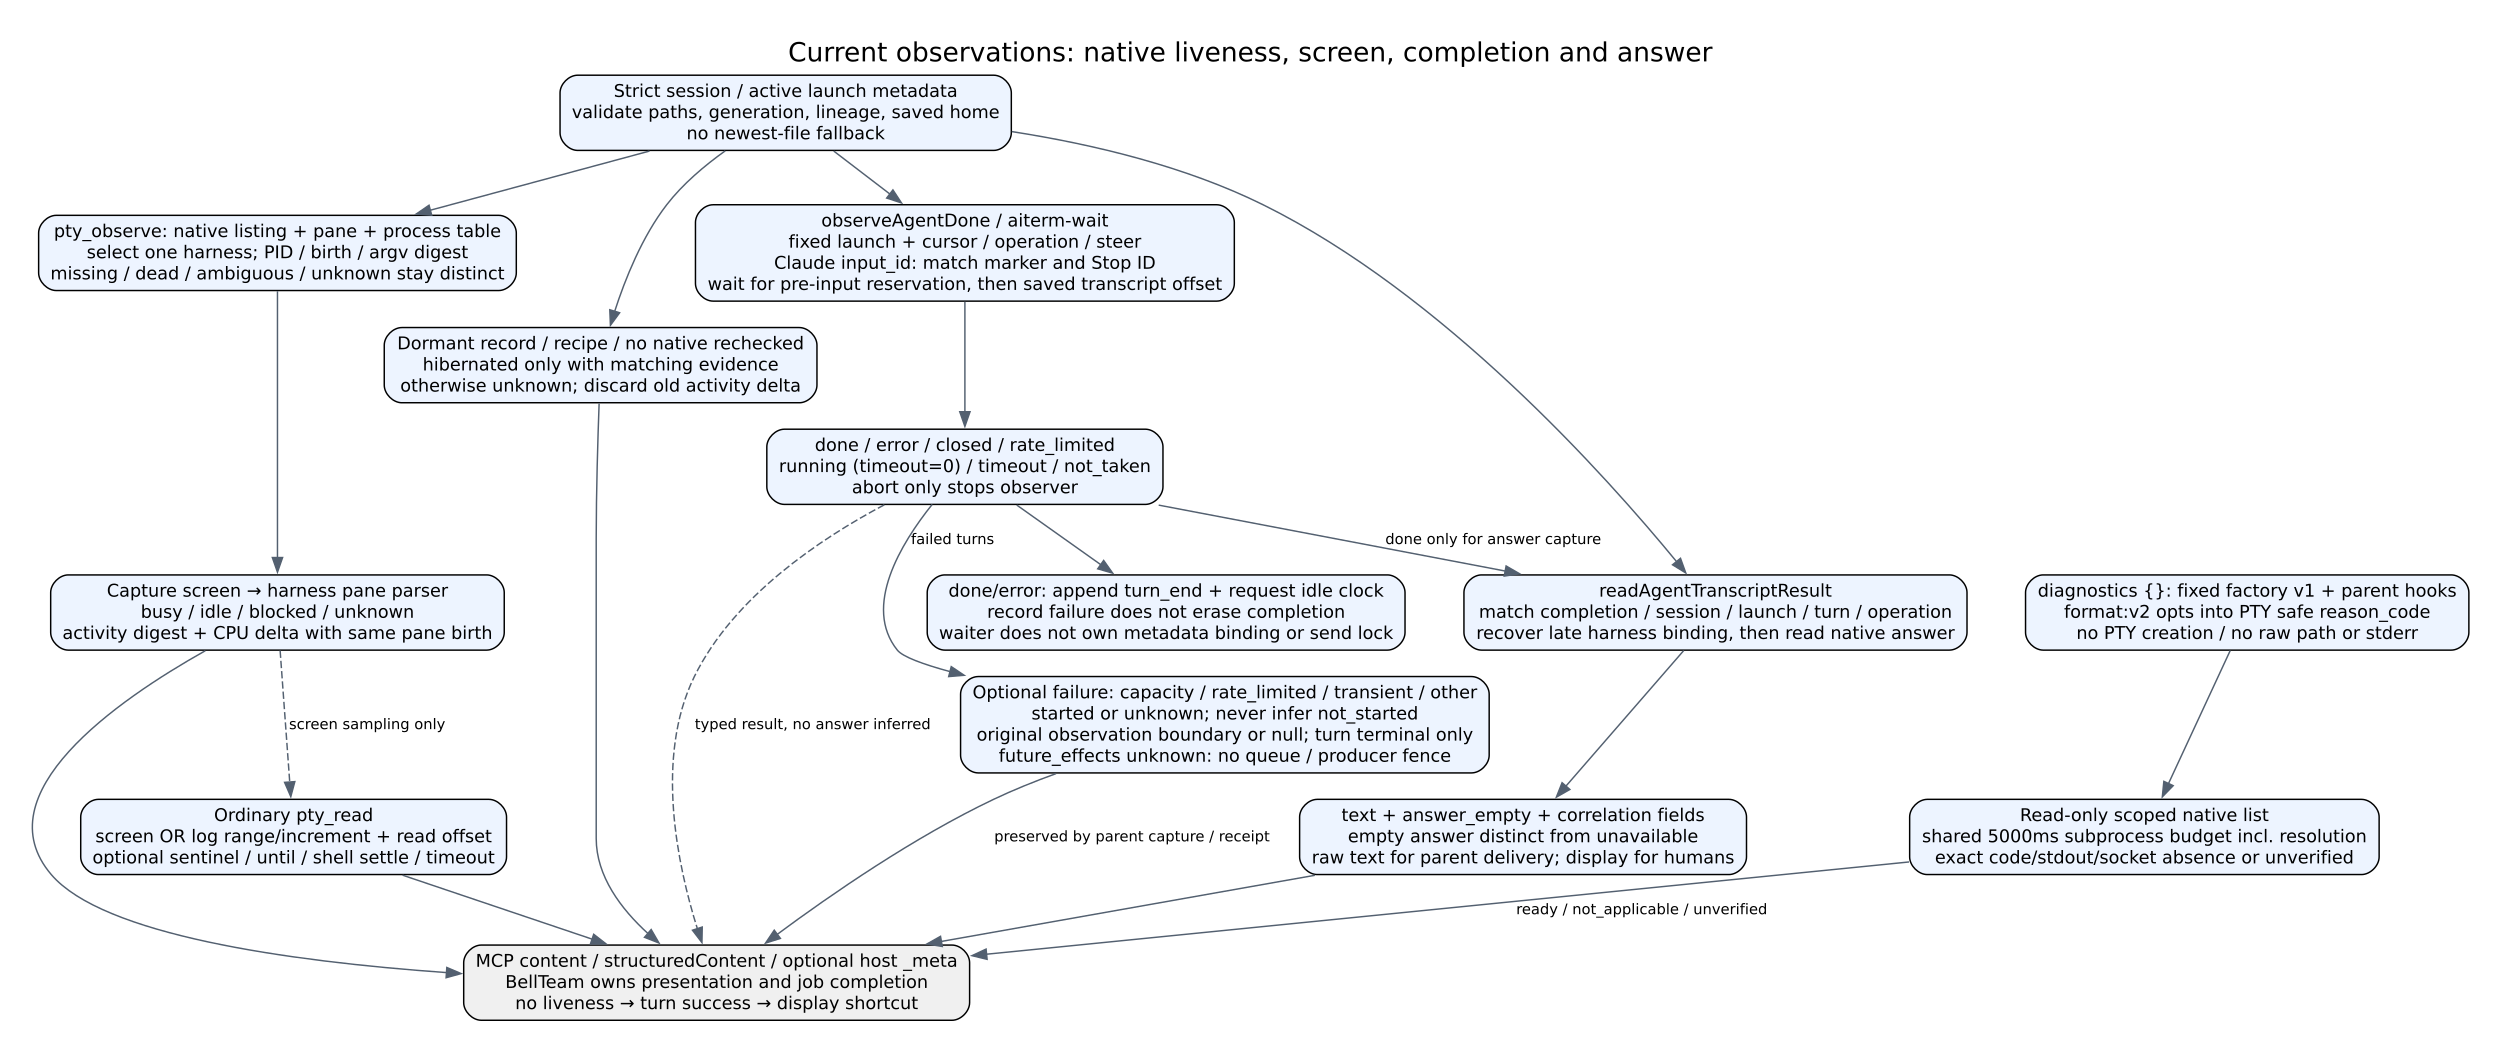
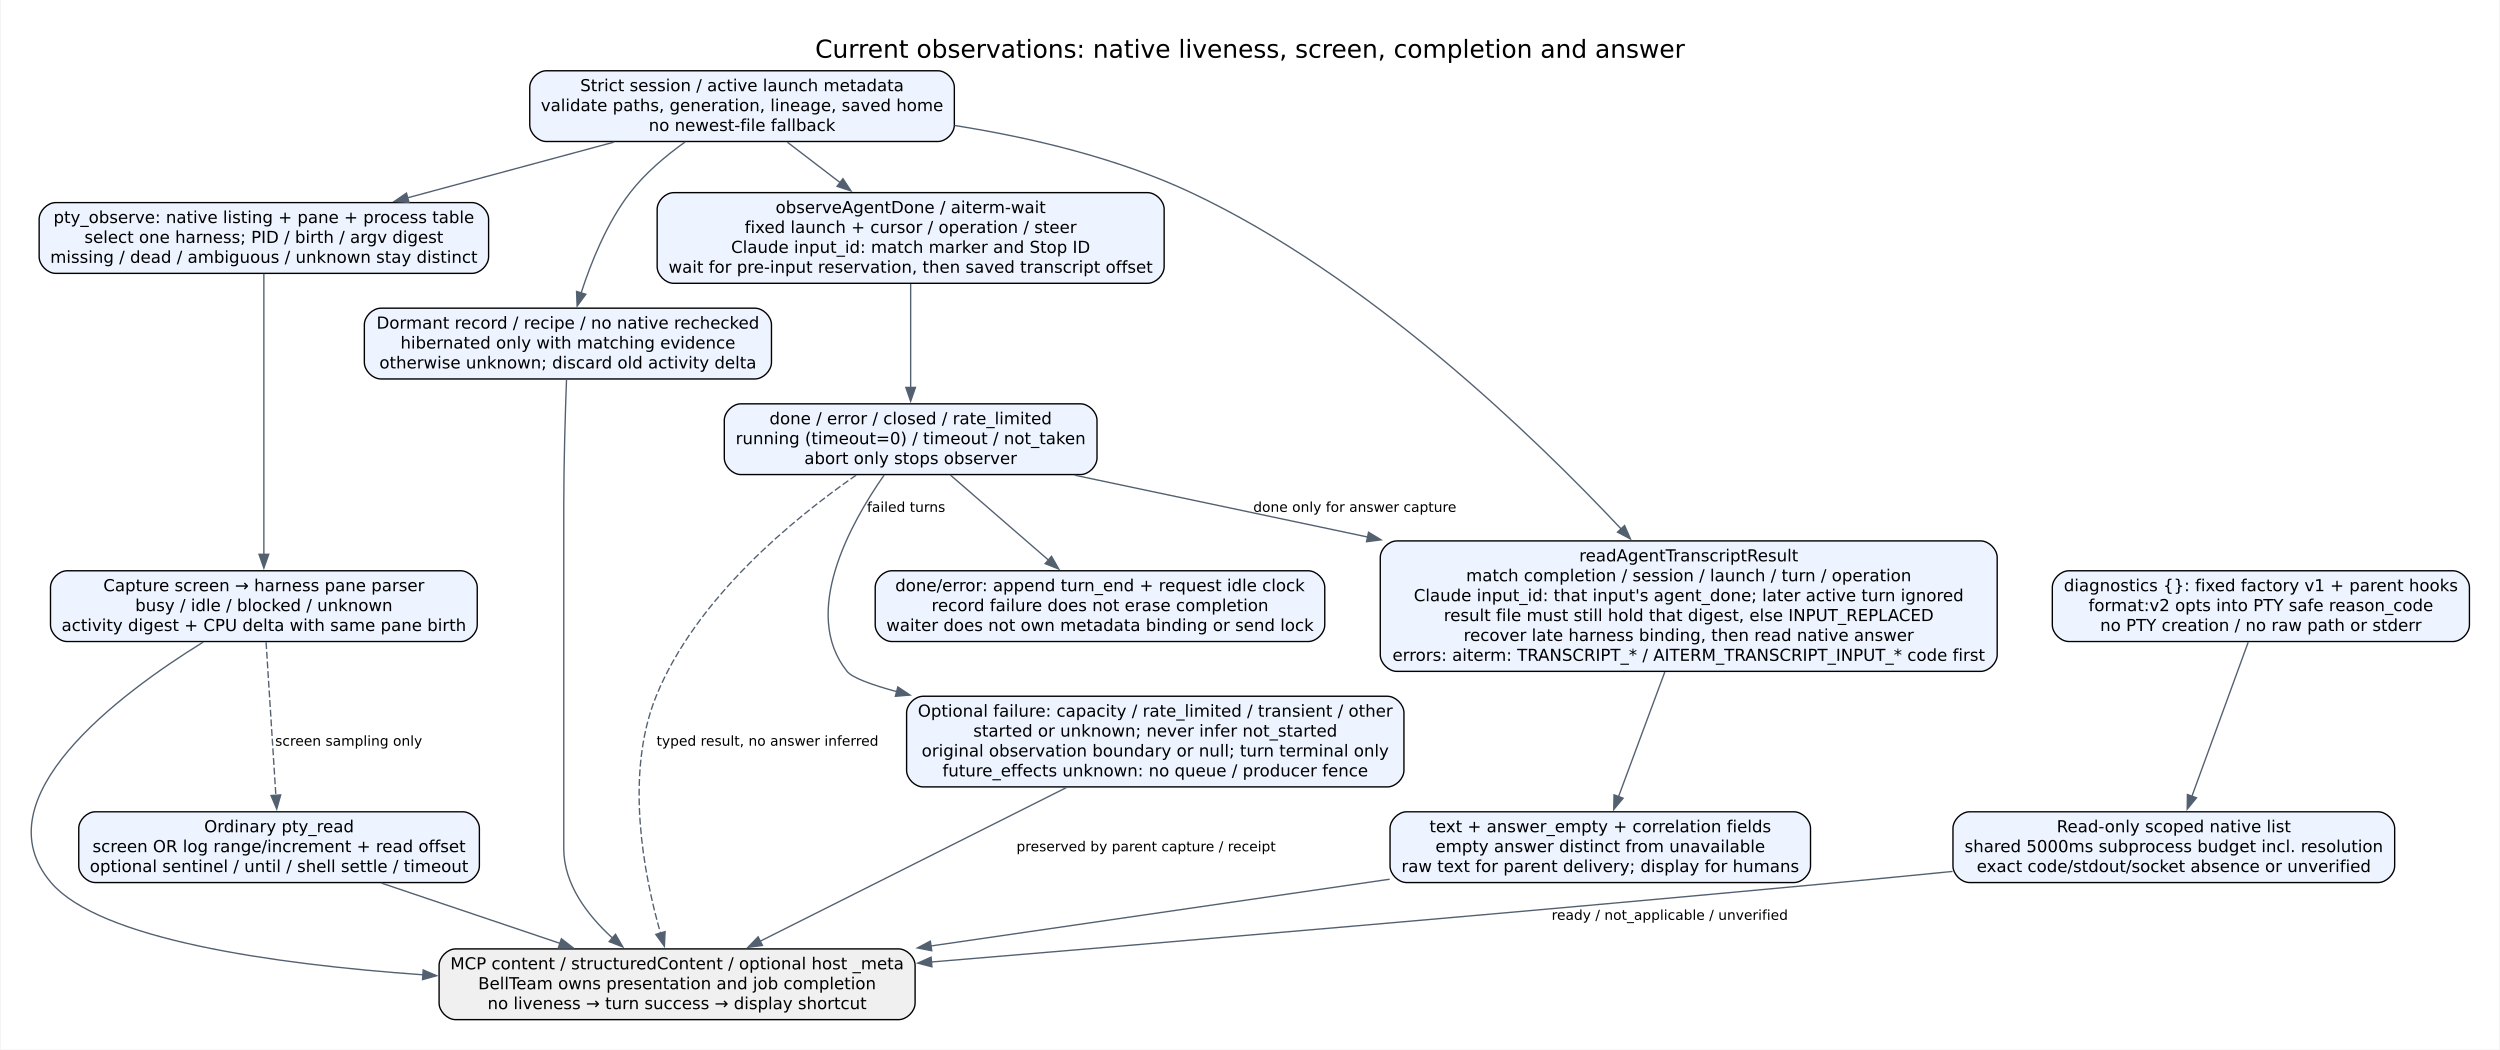
- <svg xmlns="http://www.w3.org/2000/svg" width="1702pt" height="716pt" viewBox="0.00 0.00 1702.00 716.00">
-   <g id="graph0" class="graph" transform="scale(1 1) rotate(0) translate(21.6 694.6)">
-     <polygon fill="white" stroke="none" points="-21.6,21.6 -21.6,-694.6 1680.81,-694.6 1680.81,21.6 -21.6,21.6" />
-     <text xml:space="preserve" text-anchor="middle" x="829.6" y="-652.8" font-family="DejaVu Sans" font-size="18.00">Current observations: native liveness, screen, completion and answer</text>
+ <svg xmlns="http://www.w3.org/2000/svg" width="1808pt" height="759pt" viewBox="0.00 0.00 1807.92 759.40">
+   <g id="graph0" class="graph" transform="scale(1 1) rotate(0) translate(21.6 737.8)">
+     <polygon fill="white" stroke="none" points="-21.6,21.6 -21.6,-737.8 1786.32,-737.8 1786.32,21.6 -21.6,21.6" />
+     <text text-anchor="middle" x="882.36" y="-696" font-family="DejaVu Sans" font-size="18.00">Current observations: native liveness, screen, completion and answer</text>
    <g id="node1" class="node">
-       <path fill="#edf4ff" stroke="black" d="M654.91,-643.4C654.91,-643.4 371.68,-643.4 371.68,-643.4 365.68,-643.4 359.68,-637.4 359.68,-631.4 359.68,-631.4 359.68,-604.2 359.68,-604.2 359.68,-598.2 365.68,-592.2 371.68,-592.2 371.68,-592.2 654.91,-592.2 654.91,-592.2 660.91,-592.2 666.91,-598.2 666.91,-604.2 666.91,-604.2 666.91,-631.4 666.91,-631.4 666.91,-637.4 660.91,-643.4 654.91,-643.4" />
-       <text xml:space="preserve" text-anchor="middle" x="513.3" y="-628.6" font-family="DejaVu Sans" font-size="12.00">Strict session / active launch metadata</text>
-       <text xml:space="preserve" text-anchor="middle" x="513.3" y="-614.2" font-family="DejaVu Sans" font-size="12.00">validate paths, generation, lineage, saved home</text>
-       <text xml:space="preserve" text-anchor="middle" x="513.3" y="-599.8" font-family="DejaVu Sans" font-size="12.00">no newest-file fallback</text>
+       <path fill="#edf4ff" stroke="black" d="M656.43,-686.6C656.43,-686.6 373.2,-686.6 373.2,-686.6 367.2,-686.6 361.2,-680.6 361.2,-674.6 361.2,-674.6 361.2,-647.4 361.2,-647.4 361.2,-641.4 367.2,-635.4 373.2,-635.4 373.2,-635.4 656.43,-635.4 656.43,-635.4 662.43,-635.4 668.43,-641.4 668.43,-647.4 668.43,-647.4 668.43,-674.6 668.43,-674.6 668.43,-680.6 662.43,-686.6 656.43,-686.6" />
+       <text text-anchor="middle" x="514.81" y="-671.8" font-family="DejaVu Sans" font-size="12.00">Strict session / active launch metadata</text>
+       <text text-anchor="middle" x="514.81" y="-657.4" font-family="DejaVu Sans" font-size="12.00">validate paths, generation, lineage, saved home</text>
+       <text text-anchor="middle" x="514.81" y="-643" font-family="DejaVu Sans" font-size="12.00">no newest-file fallback</text>
    </g>
    <g id="node2" class="node">
-       <path fill="#edf4ff" stroke="black" d="M317.9,-548C317.9,-548 16.7,-548 16.7,-548 10.7,-548 4.7,-542 4.7,-536 4.7,-536 4.7,-508.8 4.7,-508.8 4.7,-502.8 10.7,-496.8 16.7,-496.8 16.7,-496.8 317.9,-496.8 317.9,-496.8 323.9,-496.8 329.9,-502.8 329.9,-508.8 329.9,-508.8 329.9,-536 329.9,-536 329.9,-542 323.9,-548 317.9,-548" />
-       <text xml:space="preserve" text-anchor="middle" x="167.3" y="-533.2" font-family="DejaVu Sans" font-size="12.00">pty_observe: native listing + pane + process table</text>
-       <text xml:space="preserve" text-anchor="middle" x="167.3" y="-518.8" font-family="DejaVu Sans" font-size="12.00">select one harness; PID / birth / argv digest</text>
-       <text xml:space="preserve" text-anchor="middle" x="167.3" y="-504.4" font-family="DejaVu Sans" font-size="12.00">missing / dead / ambiguous / unknown stay distinct</text>
+       <path fill="#edf4ff" stroke="black" d="M319.42,-591.2C319.42,-591.2 18.21,-591.2 18.21,-591.2 12.21,-591.2 6.21,-585.2 6.21,-579.2 6.21,-579.2 6.21,-552 6.21,-552 6.21,-546 12.21,-540 18.21,-540 18.21,-540 319.42,-540 319.42,-540 325.42,-540 331.42,-546 331.42,-552 331.42,-552 331.42,-579.2 331.42,-579.2 331.42,-585.2 325.42,-591.2 319.42,-591.2" />
+       <text text-anchor="middle" x="168.81" y="-576.4" font-family="DejaVu Sans" font-size="12.00">pty_observe: native listing + pane + process table</text>
+       <text text-anchor="middle" x="168.81" y="-562" font-family="DejaVu Sans" font-size="12.00">select one harness; PID / birth / argv digest</text>
+       <text text-anchor="middle" x="168.81" y="-547.6" font-family="DejaVu Sans" font-size="12.00">missing / dead / ambiguous / unknown stay distinct</text>
    </g>
    <g id="edge3" class="edge">
-       <path fill="none" stroke="#536070" d="M420.58,-591.77C374.52,-579.34 318.71,-564.27 271.22,-551.45" />
-       <polygon fill="#536070" stroke="#536070" points="272.3,-548.12 261.74,-548.89 270.48,-554.88 272.3,-548.12" />
+       <path fill="none" stroke="#536070" d="M422.09,-634.97C376.04,-622.54 320.23,-607.47 272.73,-594.65" />
+       <polygon fill="#536070" stroke="#536070" points="273.82,-591.32 263.25,-592.09 272,-598.08 273.82,-591.32" />
    </g>
    <g id="node4" class="node">
-       <path fill="#edf4ff" stroke="black" d="M522.59,-471.6C522.59,-471.6 252,-471.6 252,-471.6 246,-471.6 240,-465.6 240,-459.6 240,-459.6 240,-432.4 240,-432.4 240,-426.4 246,-420.4 252,-420.4 252,-420.4 522.59,-420.4 522.59,-420.4 528.59,-420.4 534.59,-426.4 534.59,-432.4 534.59,-432.4 534.59,-459.6 534.59,-459.6 534.59,-465.6 528.59,-471.6 522.59,-471.6" />
-       <text xml:space="preserve" text-anchor="middle" x="387.3" y="-456.8" font-family="DejaVu Sans" font-size="12.00">Dormant record / recipe / no native rechecked</text>
-       <text xml:space="preserve" text-anchor="middle" x="387.3" y="-442.4" font-family="DejaVu Sans" font-size="12.00">hibernated only with matching evidence</text>
-       <text xml:space="preserve" text-anchor="middle" x="387.3" y="-428" font-family="DejaVu Sans" font-size="12.00">otherwise unknown; discard old activity delta</text>
+       <path fill="#edf4ff" stroke="black" d="M524.11,-514.8C524.11,-514.8 253.52,-514.8 253.52,-514.8 247.52,-514.8 241.52,-508.8 241.52,-502.8 241.52,-502.8 241.52,-475.6 241.52,-475.6 241.52,-469.6 247.52,-463.6 253.52,-463.6 253.52,-463.6 524.11,-463.6 524.11,-463.6 530.11,-463.6 536.11,-469.6 536.11,-475.6 536.11,-475.6 536.11,-502.8 536.11,-502.8 536.11,-508.8 530.11,-514.8 524.11,-514.8" />
+       <text text-anchor="middle" x="388.81" y="-500" font-family="DejaVu Sans" font-size="12.00">Dormant record / recipe / no native rechecked</text>
+       <text text-anchor="middle" x="388.81" y="-485.6" font-family="DejaVu Sans" font-size="12.00">hibernated only with matching evidence</text>
+       <text text-anchor="middle" x="388.81" y="-471.2" font-family="DejaVu Sans" font-size="12.00">otherwise unknown; discard old activity delta</text>
    </g>
    <g id="edge5" class="edge">
-       <path fill="none" stroke="#536070" d="M472.17,-591.93C458.11,-581.89 443.2,-569.33 432.3,-555.2 415.6,-533.57 404.04,-504.85 396.82,-482.44" />
-       <polygon fill="#536070" stroke="#536070" points="400.24,-481.67 393.97,-473.13 393.55,-483.72 400.24,-481.67" />
+       <path fill="none" stroke="#536070" d="M473.68,-635.13C459.63,-625.09 444.72,-612.53 433.81,-598.4 417.12,-576.77 405.56,-548.05 398.33,-525.64" />
+       <polygon fill="#536070" stroke="#536070" points="401.76,-524.87 395.49,-516.33 395.07,-526.92 401.76,-524.87" />
    </g>
    <g id="node5" class="node">
-       <path fill="#edf4ff" stroke="black" d="M806.73,-555.2C806.73,-555.2 463.87,-555.2 463.87,-555.2 457.87,-555.2 451.87,-549.2 451.87,-543.2 451.87,-543.2 451.87,-501.6 451.87,-501.6 451.87,-495.6 457.87,-489.6 463.87,-489.6 463.87,-489.6 806.73,-489.6 806.73,-489.6 812.73,-489.6 818.73,-495.6 818.73,-501.6 818.73,-501.6 818.73,-543.2 818.73,-543.2 818.73,-549.2 812.73,-555.2 806.73,-555.2" />
-       <text xml:space="preserve" text-anchor="middle" x="635.3" y="-540.4" font-family="DejaVu Sans" font-size="12.00">observeAgentDone / aiterm-wait</text>
-       <text xml:space="preserve" text-anchor="middle" x="635.3" y="-526" font-family="DejaVu Sans" font-size="12.00">fixed launch + cursor / operation / steer</text>
-       <text xml:space="preserve" text-anchor="middle" x="635.3" y="-511.6" font-family="DejaVu Sans" font-size="12.00">Claude input_id: match marker and Stop ID</text>
-       <text xml:space="preserve" text-anchor="middle" x="635.3" y="-497.2" font-family="DejaVu Sans" font-size="12.00">wait for pre-input reservation, then saved transcript offset</text>
+       <path fill="#edf4ff" stroke="black" d="M808.24,-598.4C808.24,-598.4 465.39,-598.4 465.39,-598.4 459.39,-598.4 453.39,-592.4 453.39,-586.4 453.39,-586.4 453.39,-544.8 453.39,-544.8 453.39,-538.8 459.39,-532.8 465.39,-532.8 465.39,-532.8 808.24,-532.8 808.24,-532.8 814.24,-532.8 820.24,-538.8 820.24,-544.8 820.24,-544.8 820.24,-586.4 820.24,-586.4 820.24,-592.4 814.24,-598.4 808.24,-598.4" />
+       <text text-anchor="middle" x="636.81" y="-583.6" font-family="DejaVu Sans" font-size="12.00">observeAgentDone / aiterm-wait</text>
+       <text text-anchor="middle" x="636.81" y="-569.2" font-family="DejaVu Sans" font-size="12.00">fixed launch + cursor / operation / steer</text>
+       <text text-anchor="middle" x="636.81" y="-554.8" font-family="DejaVu Sans" font-size="12.00">Claude input_id: match marker and Stop ID</text>
+       <text text-anchor="middle" x="636.81" y="-540.4" font-family="DejaVu Sans" font-size="12.00">wait for pre-input reservation, then saved transcript offset</text>
    </g>
    <g id="edge6" class="edge">
-       <path fill="none" stroke="#536070" d="M545.99,-591.77C557.81,-582.73 571.44,-572.29 584.44,-562.34" />
-       <polygon fill="#536070" stroke="#536070" points="586.3,-565.32 592.11,-556.47 582.04,-559.76 586.3,-565.32" />
+       <path fill="none" stroke="#536070" d="M547.51,-634.97C559.32,-625.93 572.96,-615.49 585.96,-605.54" />
+       <polygon fill="#536070" stroke="#536070" points="587.81,-608.52 593.62,-599.67 583.56,-602.96 587.81,-608.52" />
    </g>
    <g id="node9" class="node">
-       <path fill="#edf4ff" stroke="black" d="M1305.54,-303.2C1305.54,-303.2 987.05,-303.2 987.05,-303.2 981.05,-303.2 975.05,-297.2 975.05,-291.2 975.05,-291.2 975.05,-264 975.05,-264 975.05,-258 981.05,-252 987.05,-252 987.05,-252 1305.54,-252 1305.54,-252 1311.54,-252 1317.54,-258 1317.54,-264 1317.54,-264 1317.54,-291.2 1317.54,-291.2 1317.54,-297.2 1311.54,-303.2 1305.54,-303.2" />
-       <text xml:space="preserve" text-anchor="middle" x="1146.3" y="-288.4" font-family="DejaVu Sans" font-size="12.00">readAgentTranscriptResult</text>
-       <text xml:space="preserve" text-anchor="middle" x="1146.3" y="-274" font-family="DejaVu Sans" font-size="12.00">match completion / session / launch / turn / operation</text>
-       <text xml:space="preserve" text-anchor="middle" x="1146.3" y="-259.6" font-family="DejaVu Sans" font-size="12.00">recover late harness binding, then read native answer</text>
+       <path fill="#edf4ff" stroke="black" d="M1411.01,-346.4C1411.01,-346.4 988.62,-346.4 988.62,-346.4 982.62,-346.4 976.62,-340.4 976.62,-334.4 976.62,-334.4 976.62,-264 976.62,-264 976.62,-258 982.62,-252 988.62,-252 988.62,-252 1411.01,-252 1411.01,-252 1417.01,-252 1423.01,-258 1423.01,-264 1423.01,-264 1423.01,-334.4 1423.01,-334.4 1423.01,-340.4 1417.01,-346.4 1411.01,-346.4" />
+       <text text-anchor="middle" x="1199.81" y="-331.6" font-family="DejaVu Sans" font-size="12.00">readAgentTranscriptResult</text>
+       <text text-anchor="middle" x="1199.81" y="-317.2" font-family="DejaVu Sans" font-size="12.00">match completion / session / launch / turn / operation</text>
+       <text text-anchor="middle" x="1199.81" y="-302.8" font-family="DejaVu Sans" font-size="12.00">Claude input_id: that input's agent_done; later active turn ignored</text>
+       <text text-anchor="middle" x="1199.81" y="-288.4" font-family="DejaVu Sans" font-size="12.00">result file must still hold that digest, else INPUT_REPLACED</text>
+       <text text-anchor="middle" x="1199.81" y="-274" font-family="DejaVu Sans" font-size="12.00">recover late harness binding, then read native answer</text>
+       <text text-anchor="middle" x="1199.81" y="-259.6" font-family="DejaVu Sans" font-size="12.00">errors: aiterm: TRANSCRIPT_* / AITERM_TRANSCRIPT_INPUT_* code first</text>
    </g>
    <g id="edge12" class="edge">
-       <path fill="none" stroke="#536070" d="M667.22,-605.01C723.23,-596.31 785.67,-581.24 838.3,-555.2 960.84,-494.56 1071.34,-371.3 1120.02,-311.98" />
-       <polygon fill="#536070" stroke="#536070" points="1122.48,-314.51 1126.07,-304.54 1117.05,-310.09 1122.48,-314.51" />
+       <path fill="none" stroke="#536070" d="M668.6,-647.01C724.44,-638.17 786.81,-623.33 839.81,-598.4 967.02,-538.58 1086.9,-423.2 1151.13,-354.82" />
+       <polygon fill="#536070" stroke="#536070" points="1153.39,-357.53 1157.65,-347.83 1148.27,-352.76 1153.39,-357.53" />
    </g>
    <g id="node3" class="node">
-       <path fill="#edf4ff" stroke="black" d="M309.69,-303.2C309.69,-303.2 24.9,-303.2 24.9,-303.2 18.9,-303.2 12.9,-297.2 12.9,-291.2 12.9,-291.2 12.9,-264 12.9,-264 12.9,-258 18.9,-252 24.9,-252 24.9,-252 309.69,-252 309.69,-252 315.69,-252 321.69,-258 321.69,-264 321.69,-264 321.69,-291.2 321.69,-291.2 321.69,-297.2 315.69,-303.2 309.69,-303.2" />
-       <text xml:space="preserve" text-anchor="middle" x="167.3" y="-288.4" font-family="DejaVu Sans" font-size="12.00">Capture screen → harness pane parser</text>
-       <text xml:space="preserve" text-anchor="middle" x="167.3" y="-274" font-family="DejaVu Sans" font-size="12.00">busy / idle / blocked / unknown</text>
-       <text xml:space="preserve" text-anchor="middle" x="167.3" y="-259.6" font-family="DejaVu Sans" font-size="12.00">activity digest + CPU delta with same pane birth</text>
+       <path fill="#edf4ff" stroke="black" d="M311.21,-324.8C311.21,-324.8 26.42,-324.8 26.42,-324.8 20.42,-324.8 14.42,-318.8 14.42,-312.8 14.42,-312.8 14.42,-285.6 14.42,-285.6 14.42,-279.6 20.42,-273.6 26.42,-273.6 26.42,-273.6 311.21,-273.6 311.21,-273.6 317.21,-273.6 323.21,-279.6 323.21,-285.6 323.21,-285.6 323.21,-312.8 323.21,-312.8 323.21,-318.8 317.21,-324.8 311.21,-324.8" />
+       <text text-anchor="middle" x="168.81" y="-310" font-family="DejaVu Sans" font-size="12.00">Capture screen → harness pane parser</text>
+       <text text-anchor="middle" x="168.81" y="-295.6" font-family="DejaVu Sans" font-size="12.00">busy / idle / blocked / unknown</text>
+       <text text-anchor="middle" x="168.81" y="-281.2" font-family="DejaVu Sans" font-size="12.00">activity digest + CPU delta with same pane birth</text>
    </g>
    <g id="edge4" class="edge">
-       <path fill="none" stroke="#536070" d="M167.3,-496.33C167.3,-453.24 167.3,-364.94 167.3,-315.05" />
-       <polygon fill="#536070" stroke="#536070" points="170.8,-315.05 167.3,-305.05 163.8,-315.05 170.8,-315.05" />
+       <path fill="none" stroke="#536070" d="M168.81,-539.73C168.81,-492.78 168.81,-390.94 168.81,-336.4" />
+       <polygon fill="#536070" stroke="#536070" points="172.31,-336.71 168.81,-326.71 165.31,-336.71 172.31,-336.71" />
    </g>
    <g id="node11" class="node">
-       <path fill="#edf4ff" stroke="black" d="M311.25,-150.4C311.25,-150.4 45.35,-150.4 45.35,-150.4 39.35,-150.4 33.35,-144.4 33.35,-138.4 33.35,-138.4 33.35,-111.2 33.35,-111.2 33.35,-105.2 39.35,-99.2 45.35,-99.2 45.35,-99.2 311.25,-99.2 311.25,-99.2 317.25,-99.2 323.25,-105.2 323.25,-111.2 323.25,-111.2 323.25,-138.4 323.25,-138.4 323.25,-144.4 317.25,-150.4 311.25,-150.4" />
-       <text xml:space="preserve" text-anchor="middle" x="178.3" y="-135.6" font-family="DejaVu Sans" font-size="12.00">Ordinary pty_read</text>
-       <text xml:space="preserve" text-anchor="middle" x="178.3" y="-121.2" font-family="DejaVu Sans" font-size="12.00">screen OR log range/increment + read offset</text>
-       <text xml:space="preserve" text-anchor="middle" x="178.3" y="-106.8" font-family="DejaVu Sans" font-size="12.00">optional sentinel / until / shell settle / timeout</text>
+       <path fill="#edf4ff" stroke="black" d="M312.76,-150.4C312.76,-150.4 46.87,-150.4 46.87,-150.4 40.87,-150.4 34.87,-144.4 34.87,-138.4 34.87,-138.4 34.87,-111.2 34.87,-111.2 34.87,-105.2 40.87,-99.2 46.87,-99.2 46.87,-99.2 312.76,-99.2 312.76,-99.2 318.76,-99.2 324.76,-105.2 324.76,-111.2 324.76,-111.2 324.76,-138.4 324.76,-138.4 324.76,-144.4 318.76,-150.4 312.76,-150.4" />
+       <text text-anchor="middle" x="179.81" y="-135.6" font-family="DejaVu Sans" font-size="12.00">Ordinary pty_read</text>
+       <text text-anchor="middle" x="179.81" y="-121.2" font-family="DejaVu Sans" font-size="12.00">screen OR log range/increment + read offset</text>
+       <text text-anchor="middle" x="179.81" y="-106.8" font-family="DejaVu Sans" font-size="12.00">optional sentinel / until / shell settle / timeout</text>
    </g>
    <g id="edge19" class="edge">
-       <path fill="none" stroke="#536070" stroke-dasharray="5,2" d="M169.11,-251.7C170.9,-227.25 173.64,-189.69 175.66,-161.96" />
-       <polygon fill="#536070" stroke="#536070" points="179.13,-162.48 176.37,-152.25 172.15,-161.97 179.13,-162.48" />
-       <text xml:space="preserve" text-anchor="middle" x="228.37" y="-198.2" font-family="DejaVu Sans" font-size="10.00">screen sampling only</text>
+       <path fill="none" stroke="#536070" stroke-dasharray="5,2" d="M170.41,-273.13C172.28,-243.89 175.38,-195.32 177.51,-161.99" />
+       <polygon fill="#536070" stroke="#536070" points="180.97,-162.61 178.12,-152.41 173.99,-162.17 180.97,-162.61" />
+       <text text-anchor="middle" x="230.18" y="-198.2" font-family="DejaVu Sans" font-size="10.00">screen sampling only</text>
    </g>
    <g id="node12" class="node">
-       <path fill="#f0f0f0" stroke="black" d="M626.51,-51.2C626.51,-51.2 306.08,-51.2 306.08,-51.2 300.08,-51.2 294.08,-45.2 294.08,-39.2 294.08,-39.2 294.08,-12 294.08,-12 294.08,-6 300.08,0 306.08,0 306.08,0 626.51,0 626.51,0 632.51,0 638.51,-6 638.51,-12 638.51,-12 638.51,-39.2 638.51,-39.2 638.51,-45.2 632.51,-51.2 626.51,-51.2" />
-       <text xml:space="preserve" text-anchor="middle" x="466.3" y="-36.4" font-family="DejaVu Sans" font-size="12.00">MCP content / structuredContent / optional host _meta</text>
-       <text xml:space="preserve" text-anchor="middle" x="466.3" y="-22" font-family="DejaVu Sans" font-size="12.00">BellTeam owns presentation and job completion</text>
-       <text xml:space="preserve" text-anchor="middle" x="466.3" y="-7.6" font-family="DejaVu Sans" font-size="12.00">no liveness → turn success → display shortcut</text>
+       <path fill="#f0f0f0" stroke="black" d="M628.03,-51.2C628.03,-51.2 307.6,-51.2 307.6,-51.2 301.6,-51.2 295.6,-45.2 295.6,-39.2 295.6,-39.2 295.6,-12 295.6,-12 295.6,-6 301.6,0 307.6,0 307.6,0 628.03,0 628.03,0 634.03,0 640.03,-6 640.03,-12 640.03,-12 640.03,-39.2 640.03,-39.2 640.03,-45.2 634.03,-51.2 628.03,-51.2" />
+       <text text-anchor="middle" x="467.81" y="-36.4" font-family="DejaVu Sans" font-size="12.00">MCP content / structuredContent / optional host _meta</text>
+       <text text-anchor="middle" x="467.81" y="-22" font-family="DejaVu Sans" font-size="12.00">BellTeam owns presentation and job completion</text>
+       <text text-anchor="middle" x="467.81" y="-7.6" font-family="DejaVu Sans" font-size="12.00">no liveness → turn success → display shortcut</text>
    </g>
    <g id="edge15" class="edge">
-       <path fill="none" stroke="#536070" d="M118.2,-251.6C57.24,-217.37 -33.34,-153.9 13.3,-99.2 48.27,-58.18 172.89,-40.24 282.59,-32.44" />
-       <polygon fill="#536070" stroke="#536070" points="282.59,-35.95 292.33,-31.78 282.11,-28.97 282.59,-35.95" />
+       <path fill="none" stroke="#536070" d="M124.98,-273.25C63.11,-234.97 -36.84,-159.79 14.81,-99.2 49.78,-58.18 174.41,-40.24 284.11,-32.44" />
+       <polygon fill="#536070" stroke="#536070" points="284.1,-35.95 293.84,-31.78 283.63,-28.97 284.1,-35.95" />
    </g>
    <g id="edge16" class="edge">
-       <path fill="none" stroke="#536070" d="M386.28,-419.94C385.41,-396.29 384.3,-359.84 384.3,-328.2 384.3,-328.2 384.3,-328.2 384.3,-123.8 384.3,-98.14 401.19,-75.75 419.65,-58.95" />
-       <polygon fill="#536070" stroke="#536070" points="421.72,-61.78 427.03,-52.61 417.16,-56.47 421.72,-61.78" />
+       <path fill="none" stroke="#536070" d="M387.8,-463.14C386.93,-439.49 385.81,-403.04 385.81,-371.4 385.81,-371.4 385.81,-371.4 385.81,-123.8 385.81,-98.14 402.71,-75.75 421.16,-58.95" />
+       <polygon fill="#536070" stroke="#536070" points="423.24,-61.78 428.55,-52.61 418.68,-56.47 423.24,-61.78" />
    </g>
    <g id="node6" class="node">
-       <path fill="#edf4ff" stroke="black" d="M758.15,-402.4C758.15,-402.4 512.45,-402.4 512.45,-402.4 506.45,-402.4 500.45,-396.4 500.45,-390.4 500.45,-390.4 500.45,-363.2 500.45,-363.2 500.45,-357.2 506.45,-351.2 512.45,-351.2 512.45,-351.2 758.15,-351.2 758.15,-351.2 764.15,-351.2 770.15,-357.2 770.15,-363.2 770.15,-363.2 770.15,-390.4 770.15,-390.4 770.15,-396.4 764.15,-402.4 758.15,-402.4" />
-       <text xml:space="preserve" text-anchor="middle" x="635.3" y="-387.6" font-family="DejaVu Sans" font-size="12.00">done / error / closed / rate_limited</text>
-       <text xml:space="preserve" text-anchor="middle" x="635.3" y="-373.2" font-family="DejaVu Sans" font-size="12.00">running (timeout=0) / timeout / not_taken</text>
-       <text xml:space="preserve" text-anchor="middle" x="635.3" y="-358.8" font-family="DejaVu Sans" font-size="12.00">abort only stops observer</text>
+       <path fill="#edf4ff" stroke="black" d="M759.66,-445.6C759.66,-445.6 513.97,-445.6 513.97,-445.6 507.97,-445.6 501.97,-439.6 501.97,-433.6 501.97,-433.6 501.97,-406.4 501.97,-406.4 501.97,-400.4 507.97,-394.4 513.97,-394.4 513.97,-394.4 759.66,-394.4 759.66,-394.4 765.66,-394.4 771.66,-400.4 771.66,-406.4 771.66,-406.4 771.66,-433.6 771.66,-433.6 771.66,-439.6 765.66,-445.6 759.66,-445.6" />
+       <text text-anchor="middle" x="636.81" y="-430.8" font-family="DejaVu Sans" font-size="12.00">done / error / closed / rate_limited</text>
+       <text text-anchor="middle" x="636.81" y="-416.4" font-family="DejaVu Sans" font-size="12.00">running (timeout=0) / timeout / not_taken</text>
+       <text text-anchor="middle" x="636.81" y="-402" font-family="DejaVu Sans" font-size="12.00">abort only stops observer</text>
    </g>
    <g id="edge7" class="edge">
-       <path fill="none" stroke="#536070" d="M635.3,-489.17C635.3,-466.92 635.3,-437.3 635.3,-414.19" />
-       <polygon fill="#536070" stroke="#536070" points="638.8,-414.29 635.3,-404.29 631.8,-414.29 638.8,-414.29" />
+       <path fill="none" stroke="#536070" d="M636.81,-532.37C636.81,-510.12 636.81,-480.5 636.81,-457.39" />
+       <polygon fill="#536070" stroke="#536070" points="640.31,-457.49 636.81,-447.49 633.31,-457.49 640.31,-457.49" />
    </g>
    <g id="node7" class="node">
-       <path fill="#edf4ff" stroke="black" d="M980.23,-234C980.23,-234 644.36,-234 644.36,-234 638.36,-234 632.36,-228 632.36,-222 632.36,-222 632.36,-180.4 632.36,-180.4 632.36,-174.4 638.36,-168.4 644.36,-168.4 644.36,-168.4 980.23,-168.4 980.23,-168.4 986.23,-168.4 992.23,-174.4 992.23,-180.4 992.23,-180.4 992.23,-222 992.23,-222 992.23,-228 986.23,-234 980.23,-234" />
-       <text xml:space="preserve" text-anchor="middle" x="812.3" y="-219.2" font-family="DejaVu Sans" font-size="12.00">Optional failure: capacity / rate_limited / transient / other</text>
-       <text xml:space="preserve" text-anchor="middle" x="812.3" y="-204.8" font-family="DejaVu Sans" font-size="12.00">started or unknown; never infer not_started</text>
-       <text xml:space="preserve" text-anchor="middle" x="812.3" y="-190.4" font-family="DejaVu Sans" font-size="12.00">original observation boundary or null; turn terminal only</text>
-       <text xml:space="preserve" text-anchor="middle" x="812.3" y="-176" font-family="DejaVu Sans" font-size="12.00">future_effects unknown: no queue / producer fence</text>
+       <path fill="#edf4ff" stroke="black" d="M981.75,-234C981.75,-234 645.88,-234 645.88,-234 639.88,-234 633.88,-228 633.88,-222 633.88,-222 633.88,-180.4 633.88,-180.4 633.88,-174.4 639.88,-168.4 645.88,-168.4 645.88,-168.4 981.75,-168.4 981.75,-168.4 987.75,-168.4 993.75,-174.4 993.75,-180.4 993.75,-180.4 993.75,-222 993.75,-222 993.75,-228 987.75,-234 981.75,-234" />
+       <text text-anchor="middle" x="813.81" y="-219.2" font-family="DejaVu Sans" font-size="12.00">Optional failure: capacity / rate_limited / transient / other</text>
+       <text text-anchor="middle" x="813.81" y="-204.8" font-family="DejaVu Sans" font-size="12.00">started or unknown; never infer not_started</text>
+       <text text-anchor="middle" x="813.81" y="-190.4" font-family="DejaVu Sans" font-size="12.00">original observation boundary or null; turn terminal only</text>
+       <text text-anchor="middle" x="813.81" y="-176" font-family="DejaVu Sans" font-size="12.00">future_effects unknown: no queue / producer fence</text>
    </g>
    <g id="edge9" class="edge">
-       <path fill="none" stroke="#536070" d="M613.03,-351.18C591.59,-324.42 565.64,-281.52 589.3,-252 592.92,-247.48 606.51,-242.43 625.32,-237.32" />
-       <polygon fill="#536070" stroke="#536070" points="626.01,-240.76 634.81,-234.86 624.26,-233.98 626.01,-240.76" />
-       <text xml:space="preserve" text-anchor="middle" x="626.93" y="-324.2" font-family="DejaVu Sans" font-size="10.00">failed turns</text>
+       <path fill="none" stroke="#536070" d="M617.7,-394.16C593.06,-358.92 557.15,-294.01 590.81,-252 594.44,-247.48 608.02,-242.43 626.84,-237.32" />
+       <polygon fill="#536070" stroke="#536070" points="627.53,-240.76 636.33,-234.86 625.77,-233.98 627.53,-240.76" />
+       <text text-anchor="middle" x="633.55" y="-367.4" font-family="DejaVu Sans" font-size="10.00">failed turns</text>
    </g>
    <g id="node8" class="node">
-       <path fill="#edf4ff" stroke="black" d="M922.94,-303.2C922.94,-303.2 621.65,-303.2 621.65,-303.2 615.65,-303.2 609.65,-297.2 609.65,-291.2 609.65,-291.2 609.65,-264 609.65,-264 609.65,-258 615.65,-252 621.65,-252 621.65,-252 922.94,-252 922.94,-252 928.94,-252 934.94,-258 934.94,-264 934.94,-264 934.94,-291.2 934.94,-291.2 934.94,-297.2 928.94,-303.2 922.94,-303.2" />
-       <text xml:space="preserve" text-anchor="middle" x="772.3" y="-288.4" font-family="DejaVu Sans" font-size="12.00">done/error: append turn_end + request idle clock</text>
-       <text xml:space="preserve" text-anchor="middle" x="772.3" y="-274" font-family="DejaVu Sans" font-size="12.00">record failure does not erase completion</text>
-       <text xml:space="preserve" text-anchor="middle" x="772.3" y="-259.6" font-family="DejaVu Sans" font-size="12.00">waiter does not own metadata binding or send lock</text>
+       <path fill="#edf4ff" stroke="black" d="M924.46,-324.8C924.46,-324.8 623.17,-324.8 623.17,-324.8 617.17,-324.8 611.17,-318.8 611.17,-312.8 611.17,-312.8 611.17,-285.6 611.17,-285.6 611.17,-279.6 617.17,-273.6 623.17,-273.6 623.17,-273.6 924.46,-273.6 924.46,-273.6 930.46,-273.6 936.46,-279.6 936.46,-285.6 936.46,-285.6 936.46,-312.8 936.46,-312.8 936.46,-318.8 930.46,-324.8 924.46,-324.8" />
+       <text text-anchor="middle" x="773.81" y="-310" font-family="DejaVu Sans" font-size="12.00">done/error: append turn_end + request idle clock</text>
+       <text text-anchor="middle" x="773.81" y="-295.6" font-family="DejaVu Sans" font-size="12.00">record failure does not erase completion</text>
+       <text text-anchor="middle" x="773.81" y="-281.2" font-family="DejaVu Sans" font-size="12.00">waiter does not own metadata binding or send lock</text>
    </g>
    <g id="edge8" class="edge">
-       <path fill="none" stroke="#536070" d="M670.58,-350.77C688.08,-338.35 709.39,-323.23 727.98,-310.04" />
-       <polygon fill="#536070" stroke="#536070" points="729.77,-313.06 735.9,-304.42 725.72,-307.35 729.77,-313.06" />
+       <path fill="none" stroke="#536070" d="M665.53,-394.1C686.18,-376.2 714.19,-351.9 736.56,-332.51" />
+       <polygon fill="#536070" stroke="#536070" points="738.73,-335.26 743.99,-326.06 734.14,-329.97 738.73,-335.26" />
    </g>
    <g id="edge11" class="edge">
-       <path fill="none" stroke="#536070" d="M767.23,-350.71C839.51,-336.96 929.19,-319.9 1003.16,-305.83" />
-       <polygon fill="#536070" stroke="#536070" points="1003.77,-309.27 1012.94,-303.97 1002.46,-302.4 1003.77,-309.27" />
-       <text xml:space="preserve" text-anchor="middle" x="994.99" y="-324.2" font-family="DejaVu Sans" font-size="10.00">done only for answer capture</text>
+       <path fill="none" stroke="#536070" d="M755.52,-393.95C817.13,-380.95 894.58,-364.61 967.48,-349.22" />
+       <polygon fill="#536070" stroke="#536070" points="968.13,-352.67 977.19,-347.18 966.69,-345.82 968.13,-352.67" />
+       <text text-anchor="middle" x="958.2" y="-367.4" font-family="DejaVu Sans" font-size="10.00">done only for answer capture</text>
    </g>
    <g id="edge17" class="edge">
-       <path fill="none" stroke="#536070" stroke-dasharray="5,2" d="M580.47,-350.93C536.49,-327.66 477.85,-288.31 451.12,-234 423.98,-178.84 439.66,-105.3 453.2,-62.23" />
-       <polygon fill="#536070" stroke="#536070" points="456.48,-63.48 456.28,-52.89 449.83,-61.3 456.48,-63.48" />
-       <text xml:space="preserve" text-anchor="middle" x="531.71" y="-198.2" font-family="DejaVu Sans" font-size="10.00">typed result, no answer inferred</text>
+       <path fill="none" stroke="#536070" stroke-dasharray="5,2" d="M597.43,-394.02C552.46,-362.87 481.42,-304.98 452.64,-234 429.71,-177.45 443.67,-105.18 455.81,-62.58" />
+       <polygon fill="#536070" stroke="#536070" points="459.13,-63.69 458.63,-53.1 452.42,-61.68 459.13,-63.69" />
+       <text text-anchor="middle" x="533.23" y="-198.2" font-family="DejaVu Sans" font-size="10.00">typed result, no answer inferred</text>
    </g>
    <g id="edge10" class="edge">
-       <path fill="none" stroke="#536070" d="M697.32,-167.92C682.77,-162.66 668.28,-156.8 654.81,-150.4 600.86,-124.76 544.26,-85.71 507.33,-58.34" />
-       <polygon fill="#536070" stroke="#536070" points="509.69,-55.74 499.59,-52.55 505.5,-61.34 509.69,-55.74" />
-       <text xml:space="preserve" text-anchor="middle" x="749.06" y="-121.8" font-family="DejaVu Sans" font-size="10.00">preserved by parent capture / receipt</text>
+       <path fill="none" stroke="#536070" d="M749.55,-167.95C686.05,-136.09 589.68,-87.75 527.74,-56.67" />
+       <polygon fill="#536070" stroke="#536070" points="529.59,-53.68 519.08,-52.32 526.45,-59.93 529.59,-53.68" />
+       <text text-anchor="middle" x="807.18" y="-121.8" font-family="DejaVu Sans" font-size="10.00">preserved by parent capture / receipt</text>
    </g>
    <g id="node10" class="node">
-       <path fill="#edf4ff" stroke="black" d="M1155.42,-150.4C1155.42,-150.4 875.18,-150.4 875.18,-150.4 869.18,-150.4 863.18,-144.4 863.18,-138.4 863.18,-138.4 863.18,-111.2 863.18,-111.2 863.18,-105.2 869.18,-99.2 875.18,-99.2 875.18,-99.2 1155.42,-99.2 1155.42,-99.2 1161.42,-99.2 1167.42,-105.2 1167.42,-111.2 1167.42,-111.2 1167.42,-138.4 1167.42,-138.4 1167.42,-144.4 1161.42,-150.4 1155.42,-150.4" />
-       <text xml:space="preserve" text-anchor="middle" x="1015.3" y="-135.6" font-family="DejaVu Sans" font-size="12.00">text + answer_empty + correlation fields</text>
-       <text xml:space="preserve" text-anchor="middle" x="1015.3" y="-121.2" font-family="DejaVu Sans" font-size="12.00">empty answer distinct from unavailable</text>
-       <text xml:space="preserve" text-anchor="middle" x="1015.3" y="-106.8" font-family="DejaVu Sans" font-size="12.00">raw text for parent delivery; display for humans</text>
+       <path fill="#edf4ff" stroke="black" d="M1275.94,-150.4C1275.94,-150.4 995.69,-150.4 995.69,-150.4 989.69,-150.4 983.69,-144.4 983.69,-138.4 983.69,-138.4 983.69,-111.2 983.69,-111.2 983.69,-105.2 989.69,-99.2 995.69,-99.2 995.69,-99.2 1275.94,-99.2 1275.94,-99.2 1281.94,-99.2 1287.94,-105.2 1287.94,-111.2 1287.94,-111.2 1287.94,-138.4 1287.94,-138.4 1287.94,-144.4 1281.94,-150.4 1275.94,-150.4" />
+       <text text-anchor="middle" x="1135.81" y="-135.6" font-family="DejaVu Sans" font-size="12.00">text + answer_empty + correlation fields</text>
+       <text text-anchor="middle" x="1135.81" y="-121.2" font-family="DejaVu Sans" font-size="12.00">empty answer distinct from unavailable</text>
+       <text text-anchor="middle" x="1135.81" y="-106.8" font-family="DejaVu Sans" font-size="12.00">raw text for parent delivery; display for humans</text>
    </g>
    <g id="edge13" class="edge">
-       <path fill="none" stroke="#536070" d="M1124.67,-251.7C1102.76,-226.49 1068.75,-187.33 1044.47,-159.39" />
-       <polygon fill="#536070" stroke="#536070" points="1047.16,-157.14 1037.96,-151.88 1041.87,-161.73 1047.16,-157.14" />
+       <path fill="none" stroke="#536070" d="M1182.5,-251.55C1171.94,-223.1 1158.65,-187.32 1148.96,-161.21" />
+       <polygon fill="#536070" stroke="#536070" points="1152.33,-160.23 1145.57,-152.08 1145.77,-162.67 1152.33,-160.23" />
    </g>
    <g id="edge14" class="edge">
-       <path fill="none" stroke="#536070" d="M873.56,-98.71C795.58,-84.9 698.76,-67.76 619.1,-53.65" />
-       <polygon fill="#536070" stroke="#536070" points="619.92,-50.24 609.47,-51.95 618.7,-57.14 619.92,-50.24" />
+       <path fill="none" stroke="#536070" d="M983.4,-101.62C884.76,-87.27 755.76,-68.5 651.47,-53.32" />
+       <polygon fill="#536070" stroke="#536070" points="652.07,-49.87 641.67,-51.9 651.06,-56.8 652.07,-49.87" />
    </g>
    <g id="edge18" class="edge">
-       <path fill="none" stroke="#536070" d="M252.47,-98.77C291.94,-85.45 340.65,-69.01 381.6,-55.19" />
-       <polygon fill="#536070" stroke="#536070" points="382.59,-58.54 390.95,-52.03 380.35,-51.91 382.59,-58.54" />
+       <path fill="none" stroke="#536070" d="M253.98,-98.77C293.45,-85.45 342.16,-69.01 383.12,-55.19" />
+       <polygon fill="#536070" stroke="#536070" points="384.11,-58.54 392.46,-52.03 381.87,-51.91 384.11,-58.54" />
    </g>
    <g id="node13" class="node">
-       <path fill="#edf4ff" stroke="black" d="M1647.21,-303.2C1647.21,-303.2 1369.39,-303.2 1369.39,-303.2 1363.39,-303.2 1357.39,-297.2 1357.39,-291.2 1357.39,-291.2 1357.39,-264 1357.39,-264 1357.39,-258 1363.39,-252 1369.39,-252 1369.39,-252 1647.21,-252 1647.21,-252 1653.21,-252 1659.21,-258 1659.21,-264 1659.21,-264 1659.21,-291.2 1659.21,-291.2 1659.21,-297.2 1653.21,-303.2 1647.21,-303.2" />
-       <text xml:space="preserve" text-anchor="middle" x="1508.3" y="-288.4" font-family="DejaVu Sans" font-size="12.00">diagnostics {}: fixed factory v1 + parent hooks</text>
-       <text xml:space="preserve" text-anchor="middle" x="1508.3" y="-274" font-family="DejaVu Sans" font-size="12.00">format:v2 opts into PTY safe reason_code</text>
-       <text xml:space="preserve" text-anchor="middle" x="1508.3" y="-259.6" font-family="DejaVu Sans" font-size="12.00">no PTY creation / no raw path or stderr</text>
+       <path fill="#edf4ff" stroke="black" d="M1752.72,-324.8C1752.72,-324.8 1474.9,-324.8 1474.9,-324.8 1468.9,-324.8 1462.9,-318.8 1462.9,-312.8 1462.9,-312.8 1462.9,-285.6 1462.9,-285.6 1462.9,-279.6 1468.9,-273.6 1474.9,-273.6 1474.9,-273.6 1752.72,-273.6 1752.72,-273.6 1758.72,-273.6 1764.72,-279.6 1764.72,-285.6 1764.72,-285.6 1764.72,-312.8 1764.72,-312.8 1764.72,-318.8 1758.72,-324.8 1752.72,-324.8" />
+       <text text-anchor="middle" x="1613.81" y="-310" font-family="DejaVu Sans" font-size="12.00">diagnostics {}: fixed factory v1 + parent hooks</text>
+       <text text-anchor="middle" x="1613.81" y="-295.6" font-family="DejaVu Sans" font-size="12.00">format:v2 opts into PTY safe reason_code</text>
+       <text text-anchor="middle" x="1613.81" y="-281.2" font-family="DejaVu Sans" font-size="12.00">no PTY creation / no raw path or stderr</text>
    </g>
    <g id="node14" class="node">
-       <path fill="#edf4ff" stroke="black" d="M1586.11,-150.4C1586.11,-150.4 1290.49,-150.4 1290.49,-150.4 1284.49,-150.4 1278.49,-144.4 1278.49,-138.4 1278.49,-138.4 1278.49,-111.2 1278.49,-111.2 1278.49,-105.2 1284.49,-99.2 1290.49,-99.2 1290.49,-99.2 1586.11,-99.2 1586.11,-99.2 1592.11,-99.2 1598.11,-105.2 1598.11,-111.2 1598.11,-111.2 1598.11,-138.4 1598.11,-138.4 1598.11,-144.4 1592.11,-150.4 1586.11,-150.4" />
-       <text xml:space="preserve" text-anchor="middle" x="1438.3" y="-135.6" font-family="DejaVu Sans" font-size="12.00">Read-only scoped native list</text>
-       <text xml:space="preserve" text-anchor="middle" x="1438.3" y="-121.2" font-family="DejaVu Sans" font-size="12.00">shared 5000ms subprocess budget incl. resolution</text>
-       <text xml:space="preserve" text-anchor="middle" x="1438.3" y="-106.8" font-family="DejaVu Sans" font-size="12.00">exact code/stdout/socket absence or unverified</text>
+       <path fill="#edf4ff" stroke="black" d="M1698.62,-150.4C1698.62,-150.4 1403.01,-150.4 1403.01,-150.4 1397.01,-150.4 1391.01,-144.4 1391.01,-138.4 1391.01,-138.4 1391.01,-111.2 1391.01,-111.2 1391.01,-105.2 1397.01,-99.2 1403.01,-99.2 1403.01,-99.2 1698.62,-99.2 1698.62,-99.2 1704.62,-99.2 1710.62,-105.2 1710.62,-111.2 1710.62,-111.2 1710.62,-138.4 1710.62,-138.4 1710.62,-144.4 1704.62,-150.4 1698.62,-150.4" />
+       <text text-anchor="middle" x="1550.81" y="-135.6" font-family="DejaVu Sans" font-size="12.00">Read-only scoped native list</text>
+       <text text-anchor="middle" x="1550.81" y="-121.2" font-family="DejaVu Sans" font-size="12.00">shared 5000ms subprocess budget incl. resolution</text>
+       <text text-anchor="middle" x="1550.81" y="-106.8" font-family="DejaVu Sans" font-size="12.00">exact code/stdout/socket absence or unverified</text>
    </g>
    <g id="edge1" class="edge">
-       <path fill="none" stroke="#536070" d="M1496.74,-251.7C1485.24,-226.92 1467.49,-188.68 1454.57,-160.85" />
-       <polygon fill="#536070" stroke="#536070" points="1457.9,-159.71 1450.51,-152.11 1451.55,-162.66 1457.9,-159.71" />
+       <path fill="none" stroke="#536070" d="M1604.65,-273.13C1593.92,-243.77 1576.06,-194.9 1563.88,-161.56" />
+       <polygon fill="#536070" stroke="#536070" points="1567.23,-160.51 1560.51,-152.32 1560.65,-162.91 1567.23,-160.51" />
    </g>
    <g id="edge2" class="edge">
-       <path fill="none" stroke="#536070" d="M1278.06,-107.78C1105.41,-90.51 831.09,-63.08 649.88,-44.96" />
-       <polygon fill="#536070" stroke="#536070" points="650.42,-41.49 640.12,-43.98 649.72,-48.46 650.42,-41.49" />
-       <text xml:space="preserve" text-anchor="middle" x="1096.1" y="-72.2" font-family="DejaVu Sans" font-size="10.00">ready / not_applicable / unverified</text>
+       <path fill="none" stroke="#536070" d="M1390.73,-107.26C1363.08,-104.5 1334.62,-101.72 1307.81,-99.2 1082.08,-78.02 821.99,-55.89 651.76,-41.72" />
+       <polygon fill="#536070" stroke="#536070" points="652.19,-38.24 641.93,-40.9 651.61,-45.22 652.19,-38.24" />
+       <text text-anchor="middle" x="1186.1" y="-72.2" font-family="DejaVu Sans" font-size="10.00">ready / not_applicable / unverified</text>
    </g>
  </g>
</svg>
